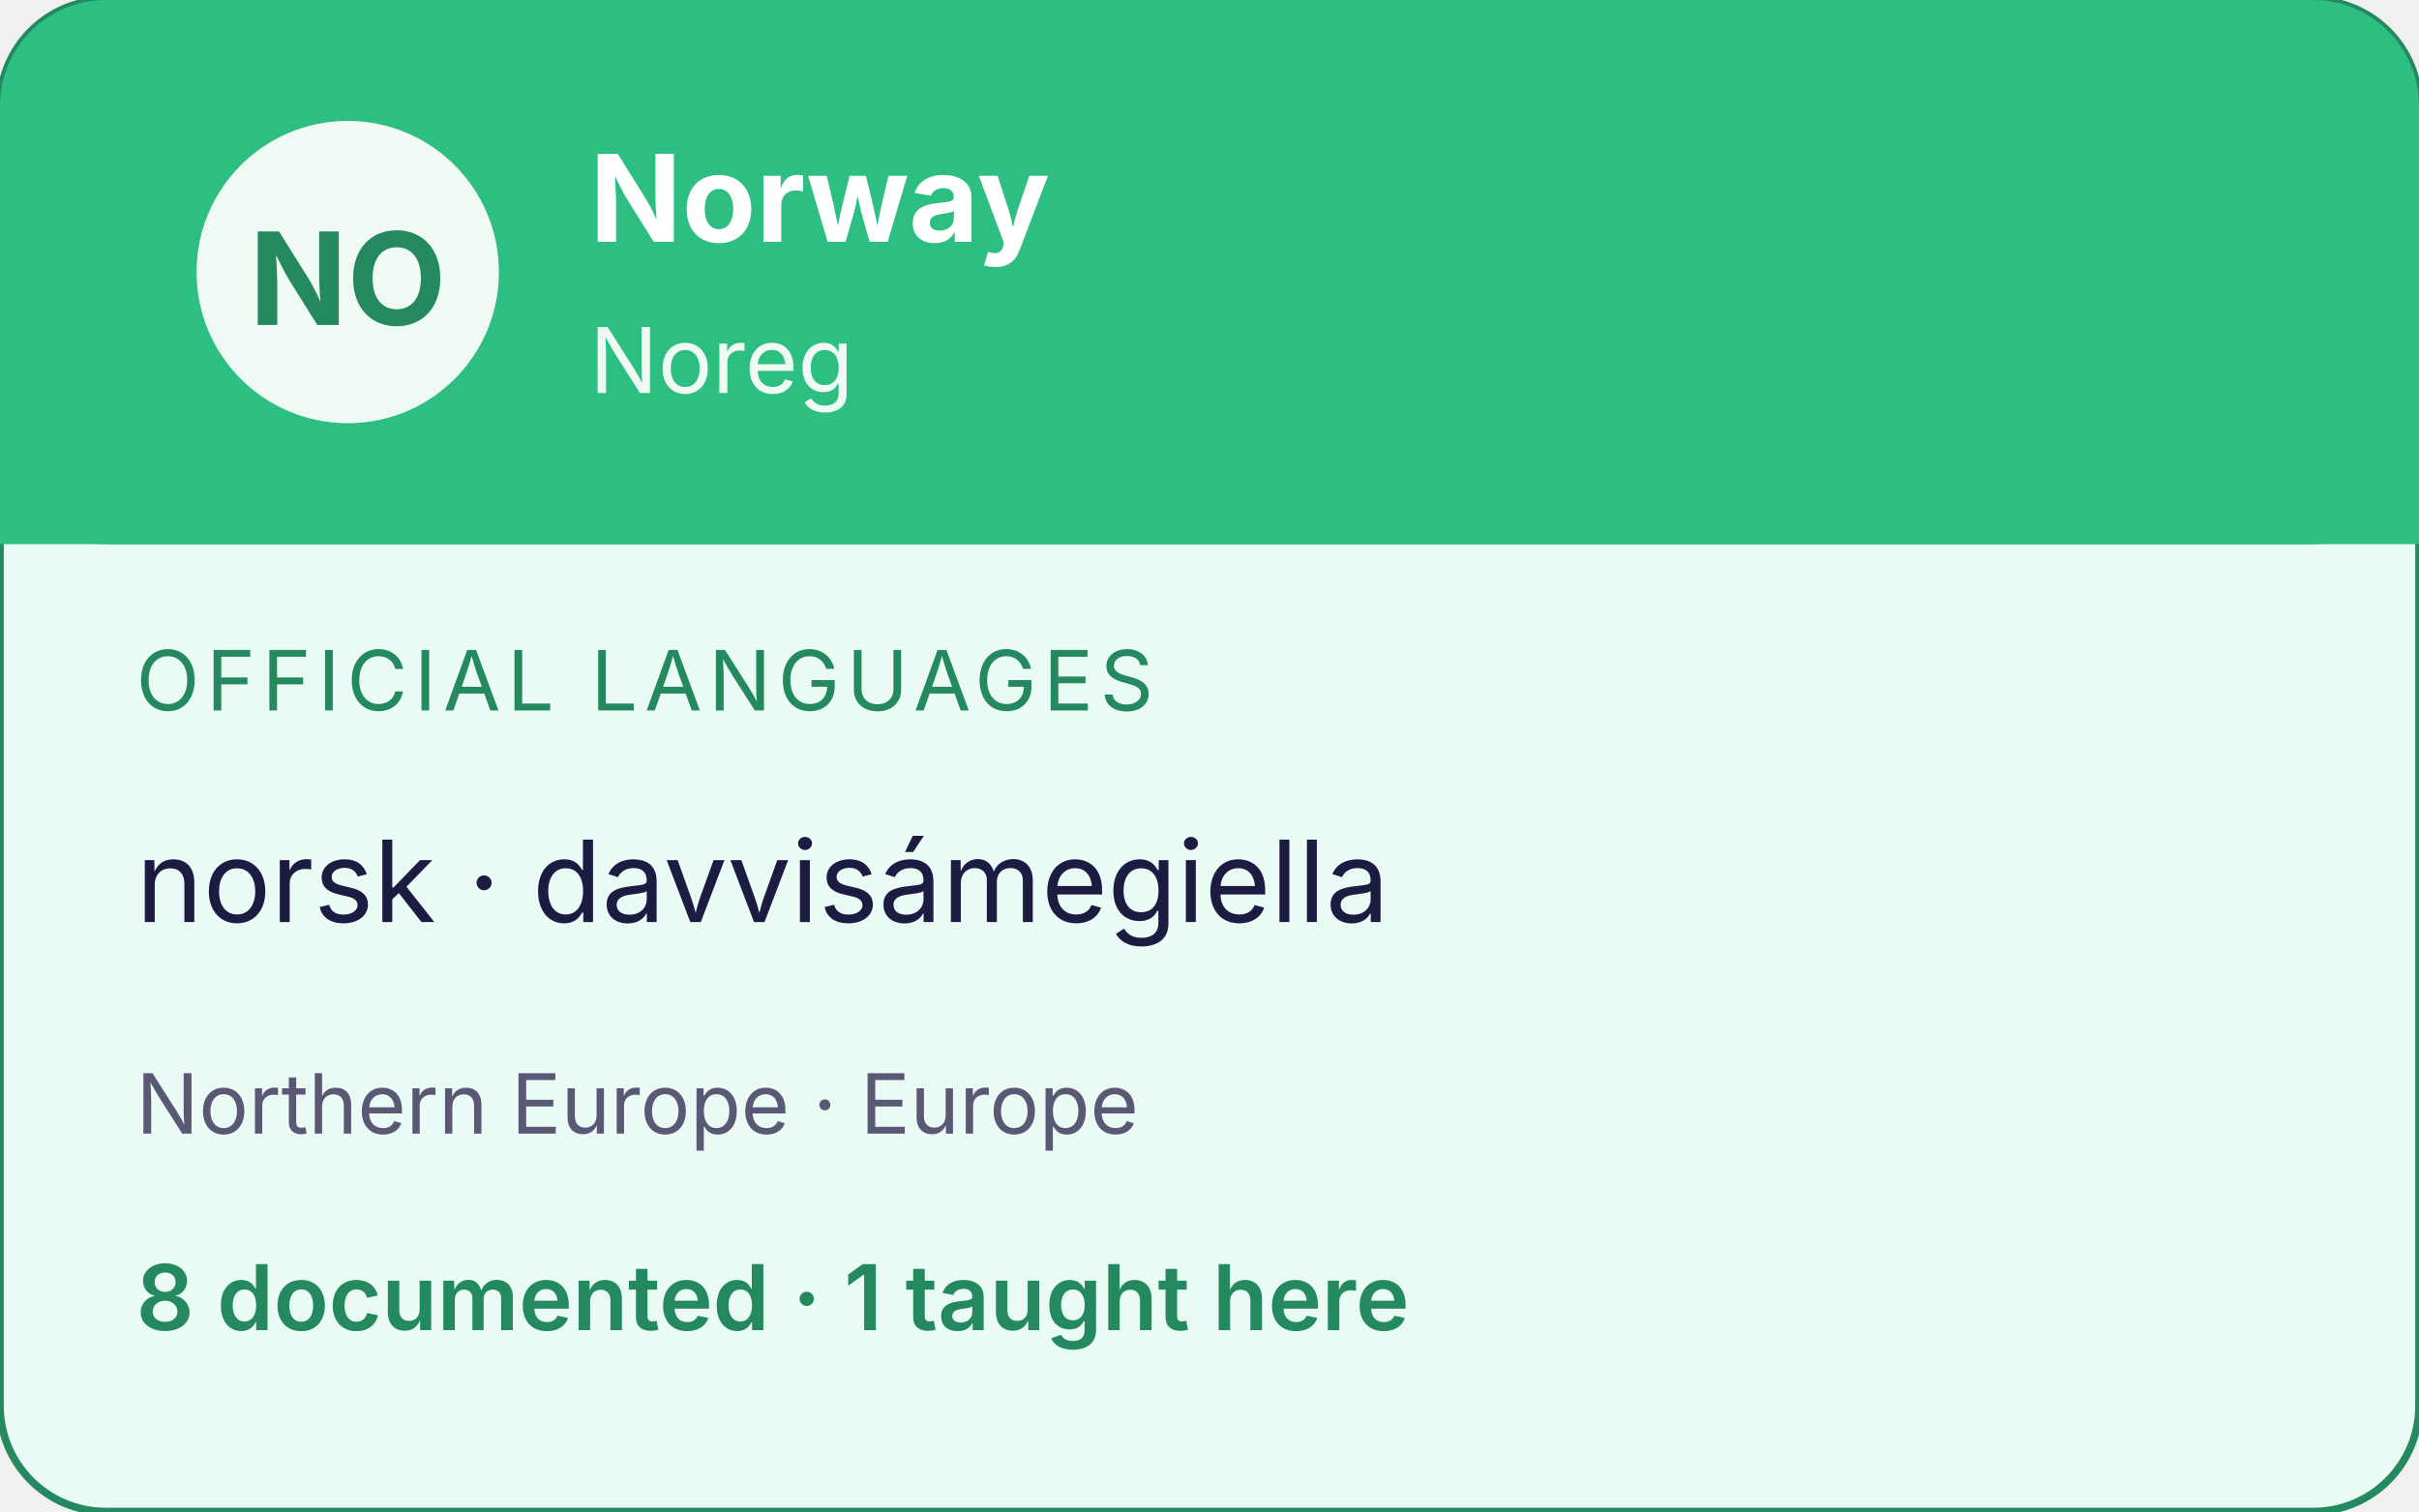
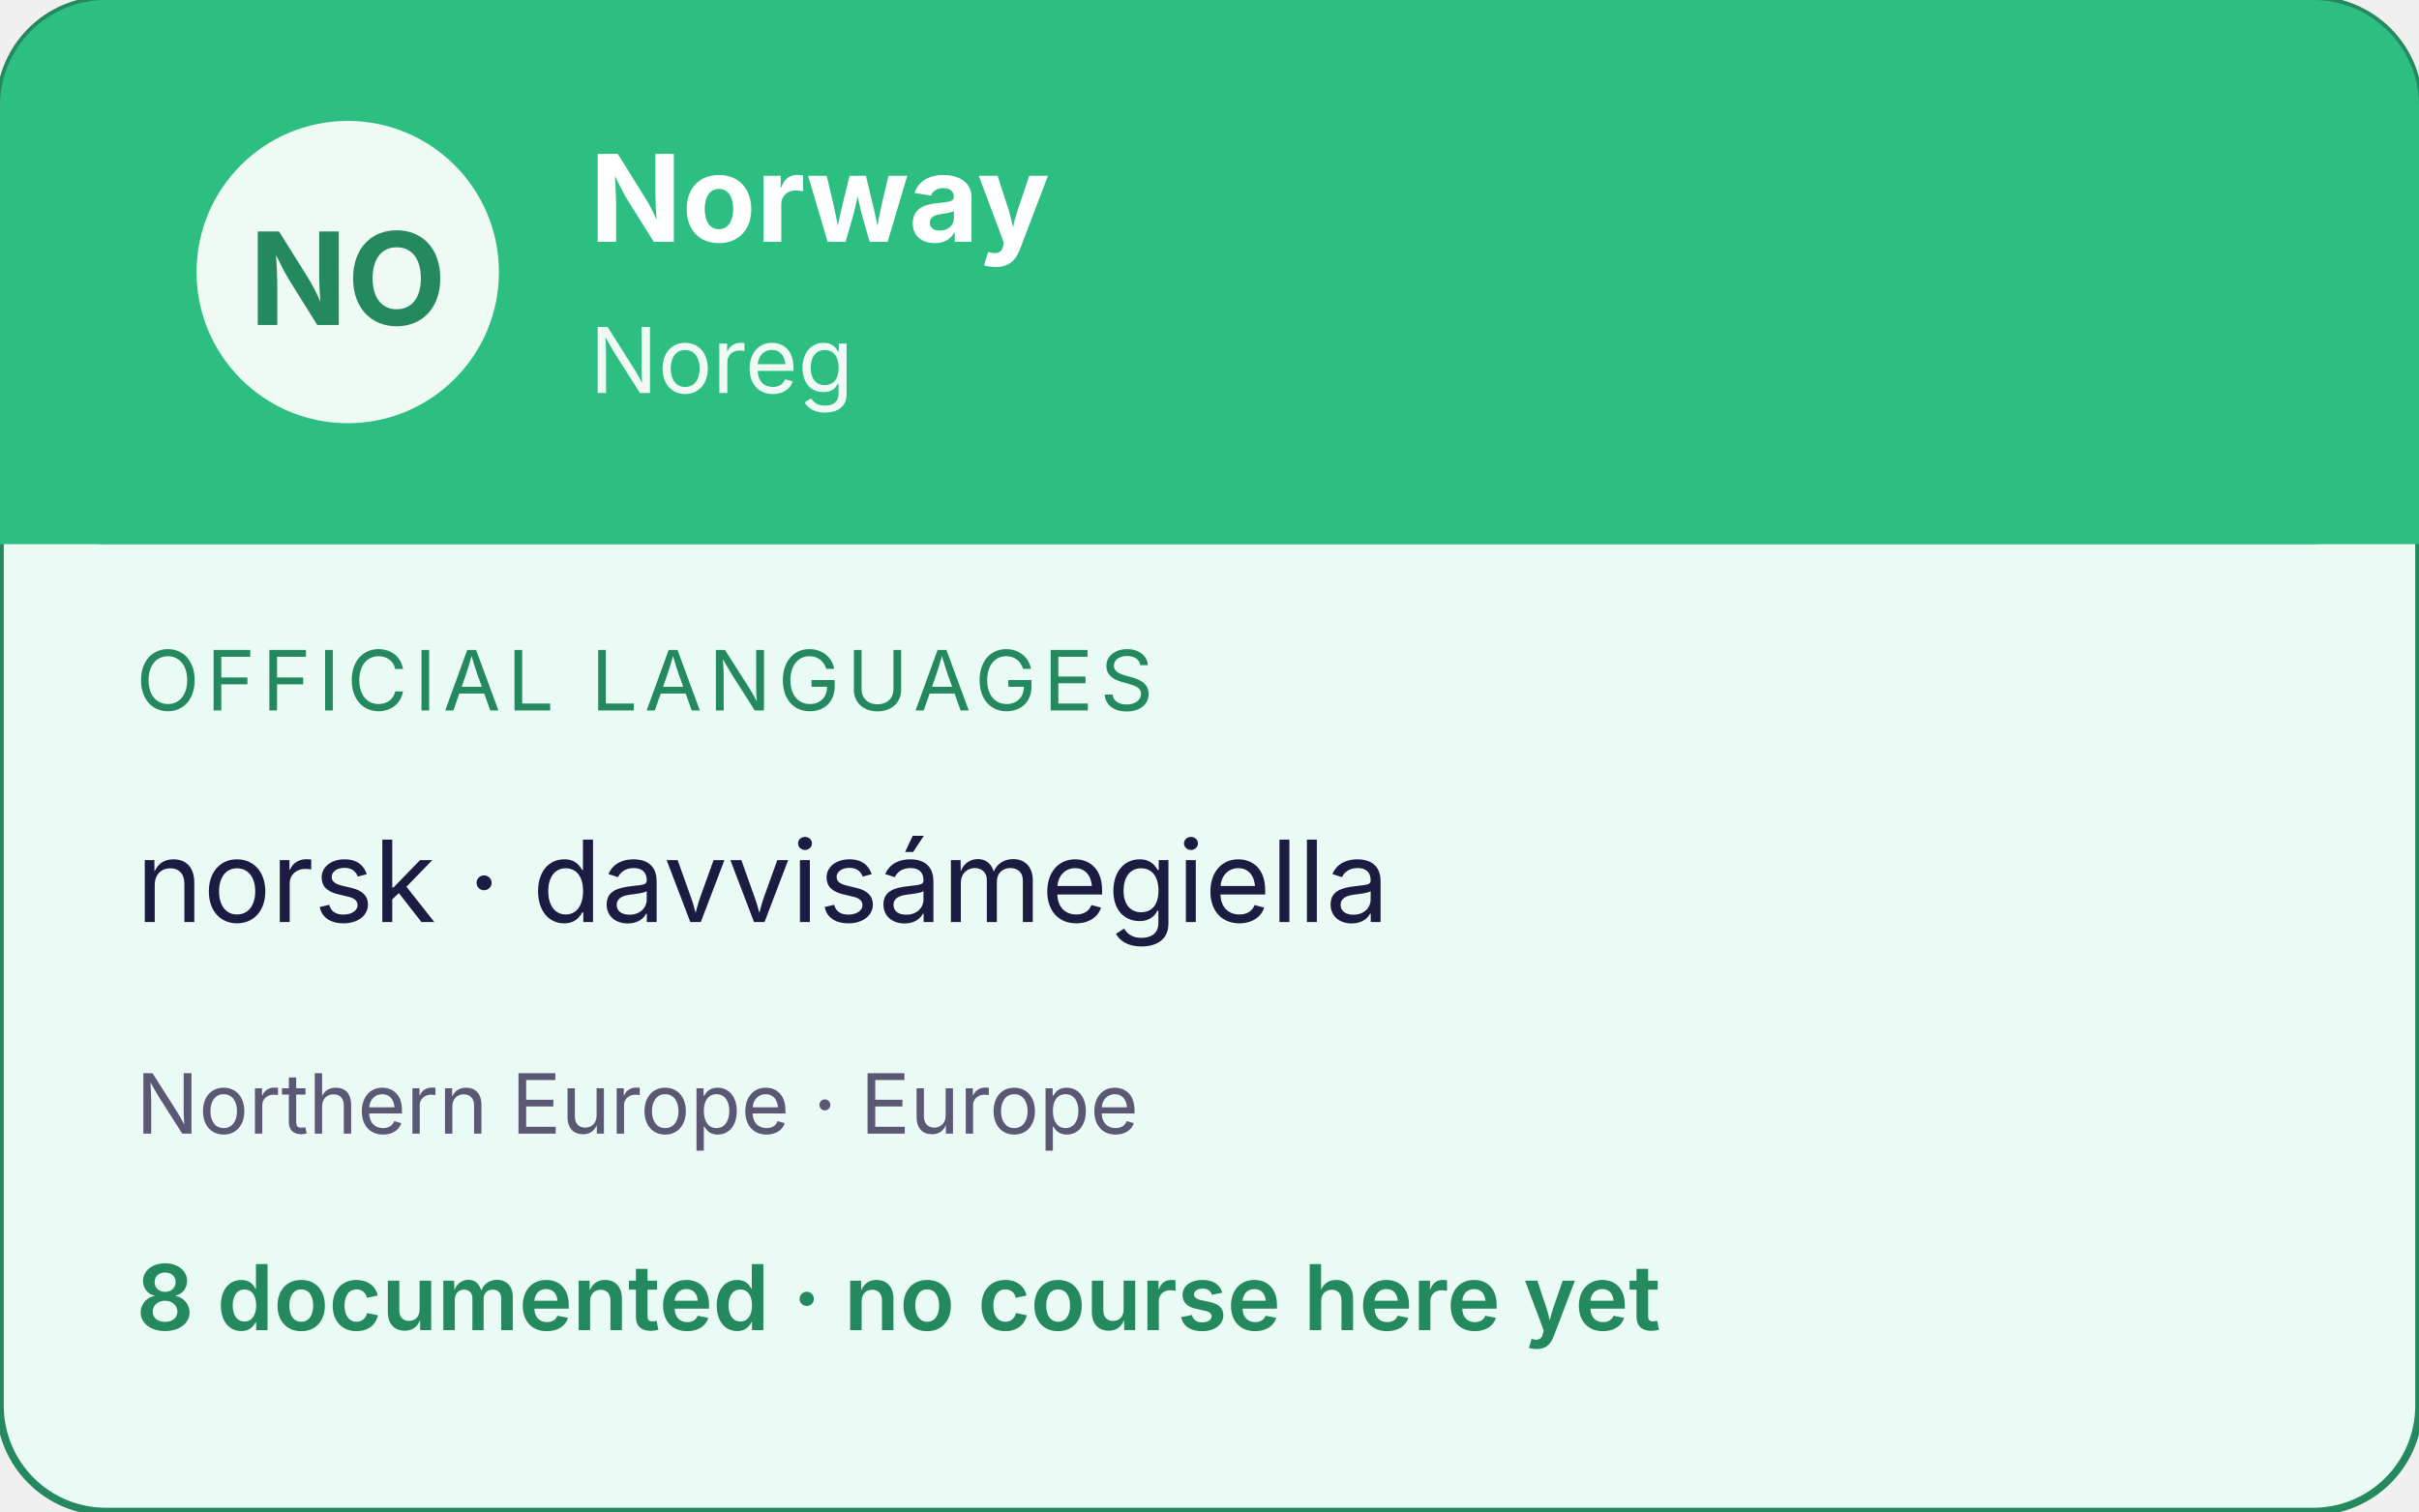
- <svg xmlns="http://www.w3.org/2000/svg" viewBox="0 0 320 200" width="320" height="200" role="img" aria-label="Norway (NO): norsk, davvisámegiella. 8 languages documented for this country, 1 of them has a course on EkGuru." font-family="system-ui,-apple-system,Segoe UI,sans-serif">
+ <svg xmlns="http://www.w3.org/2000/svg" viewBox="0 0 320 200" width="320" height="200" role="img" aria-label="Norway (NO): norsk, davvisámegiella. 8 languages documented for this country; no course here yet — the page is the inventory, not the promise." font-family="system-ui,-apple-system,Segoe UI,sans-serif">
  <rect width="320" height="200" rx="14" fill="hsl(155 70% 95%)" stroke="hsl(155 58% 34%)" stroke-width="1" />
  <rect width="320" height="72" rx="14" fill="hsl(155 62% 46%)" />
  <rect y="58" width="320" height="14" fill="hsl(155 62% 46%)" />
  <circle cx="46" cy="36" r="20" fill="#fff" opacity=".92" />
  <text x="46" y="43" text-anchor="middle" font-size="17" font-weight="700" fill="hsl(155 58% 34%)">NO</text>
  <text x="78" y="32" font-size="16" font-weight="700" fill="#fff">Norway</text>
  <text x="78" y="52" font-size="12" fill="#fff" opacity=".92">Noreg</text>
  <text x="18" y="94" font-size="11" letter-spacing=".08em" fill="hsl(155 58% 34%)">OFFICIAL LANGUAGES</text>
  <text x="18" y="122" font-size="15" fill="#1c1b42">norsk · davvisámegiella</text>
  <text x="18" y="150" font-size="11" fill="#5b5876">Northern Europe · Europe</text>
-   <text x="18" y="176" font-size="12" font-weight="600" fill="hsl(155 58% 34%)">8 documented · 1 taught here</text>
+   <text x="18" y="176" font-size="12" font-weight="600" fill="hsl(155 58% 34%)">8 documented · no course here yet</text>
</svg>
